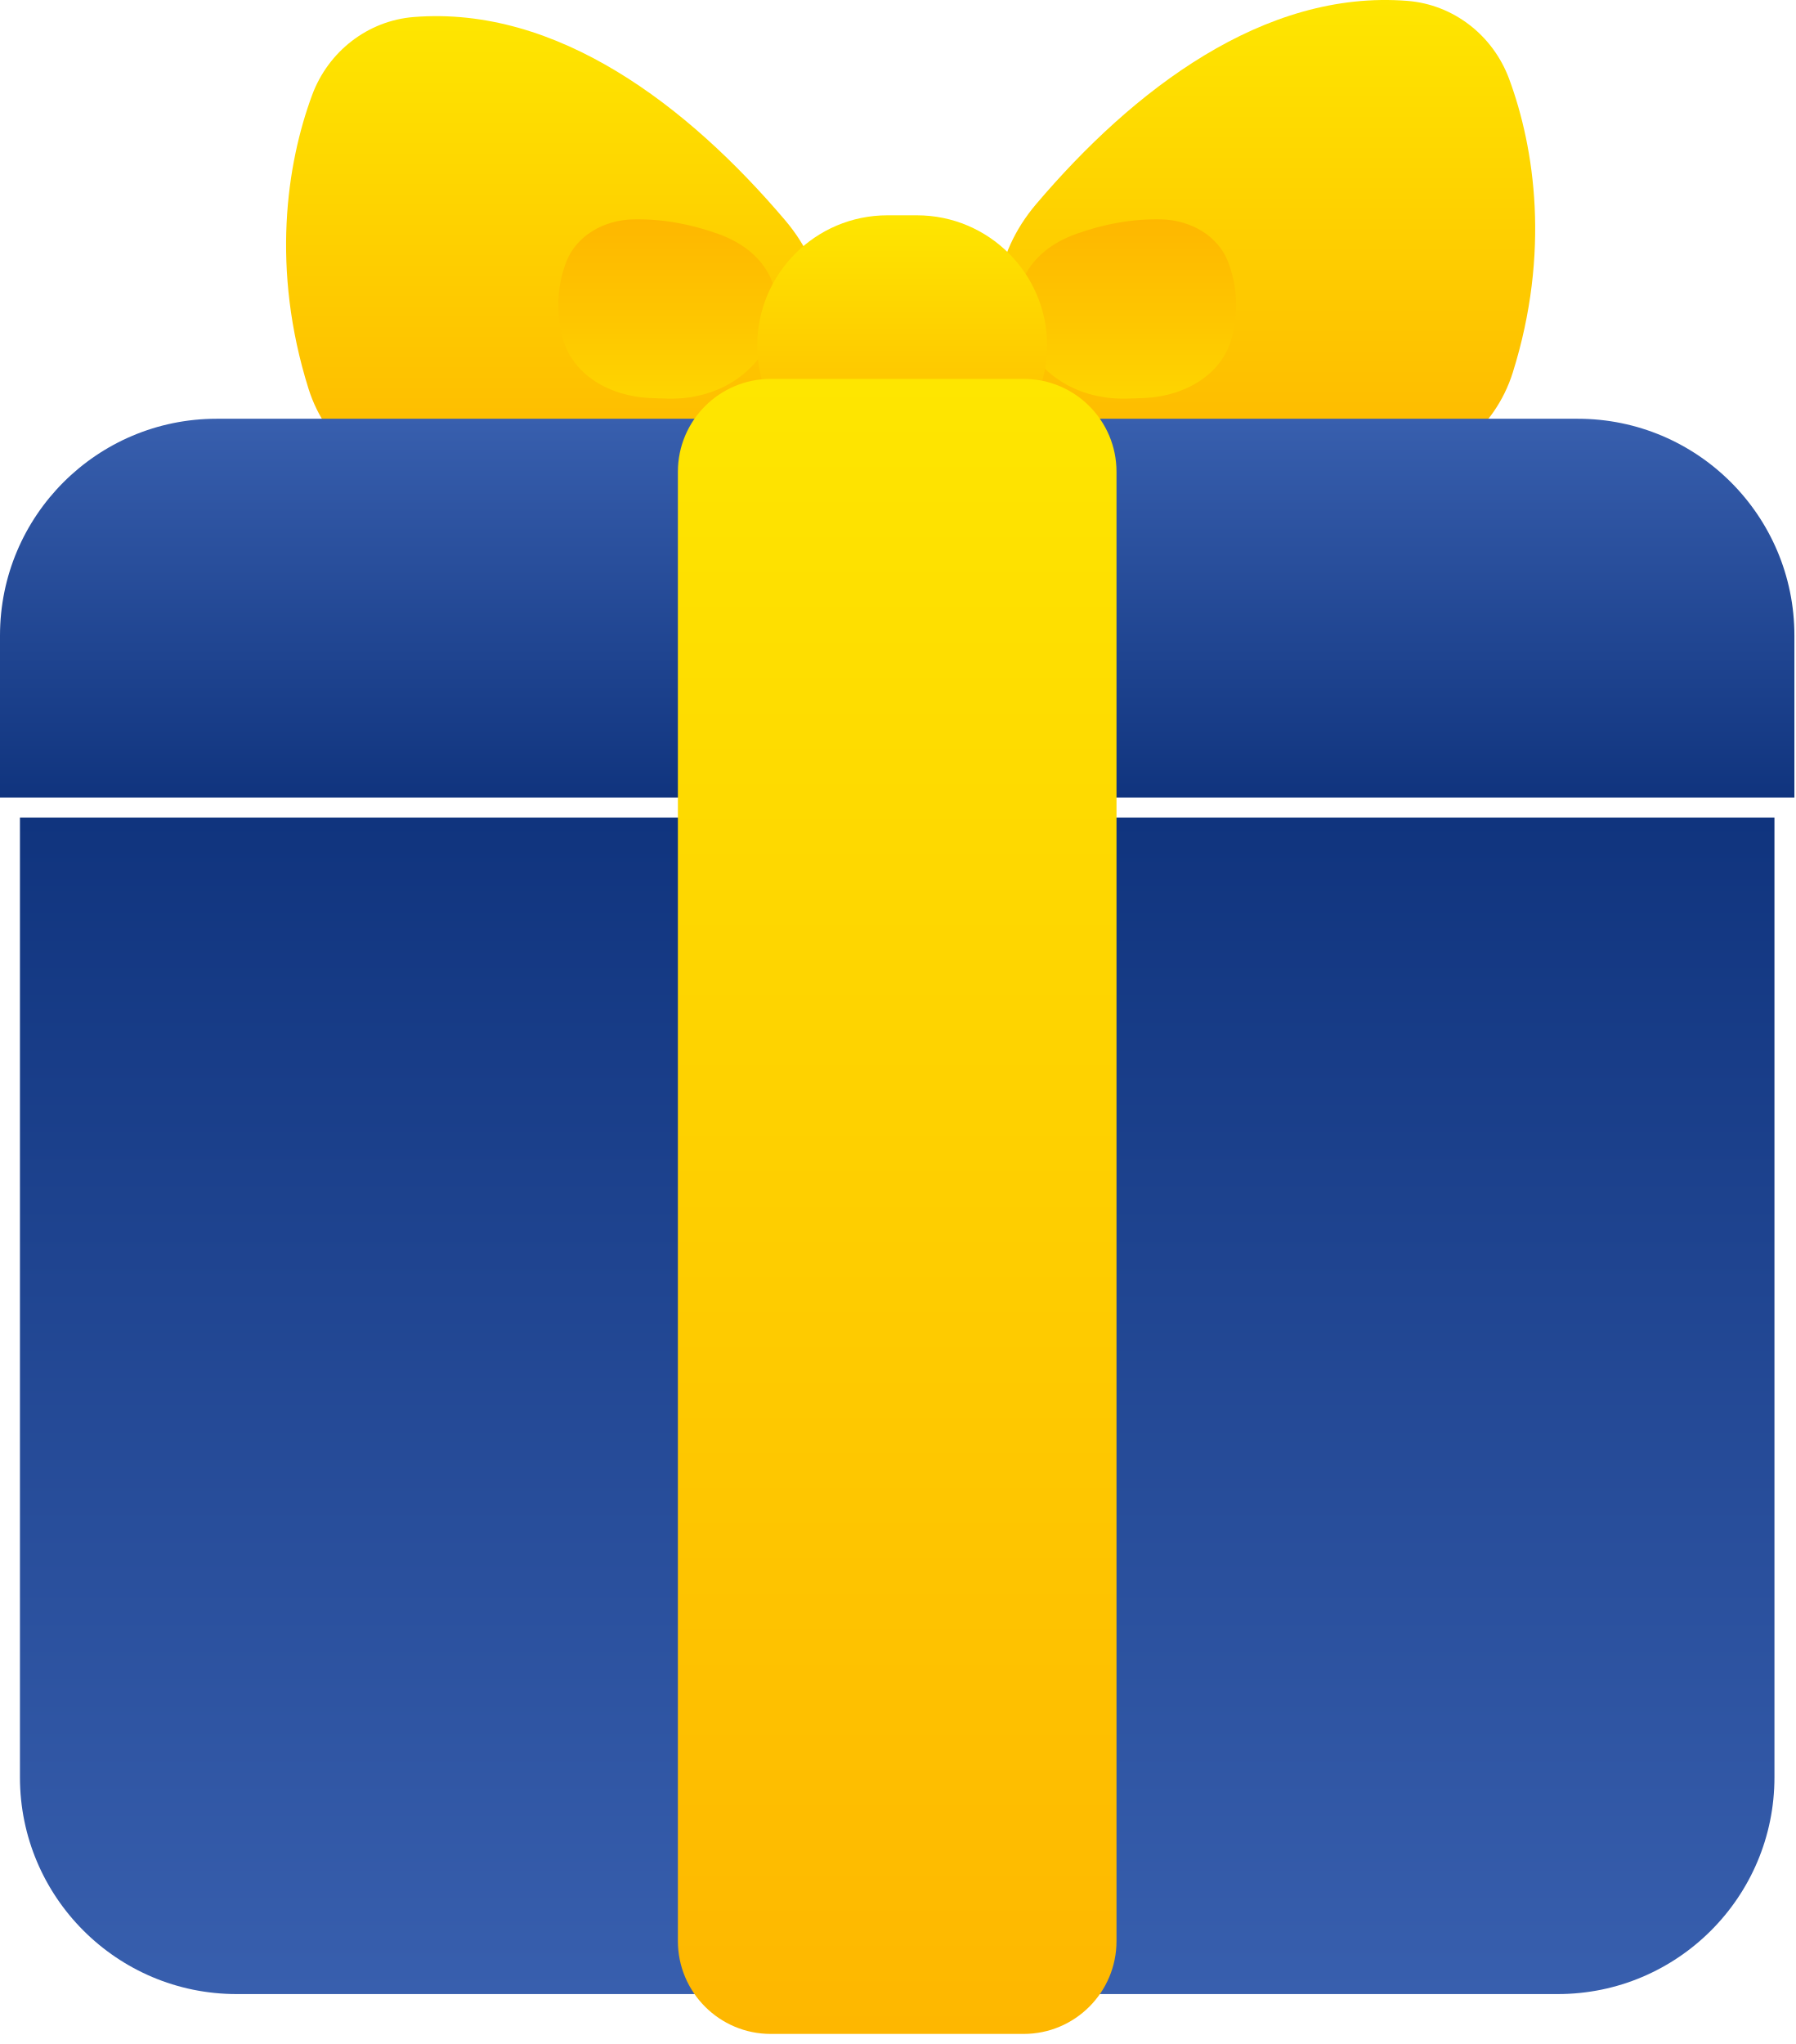
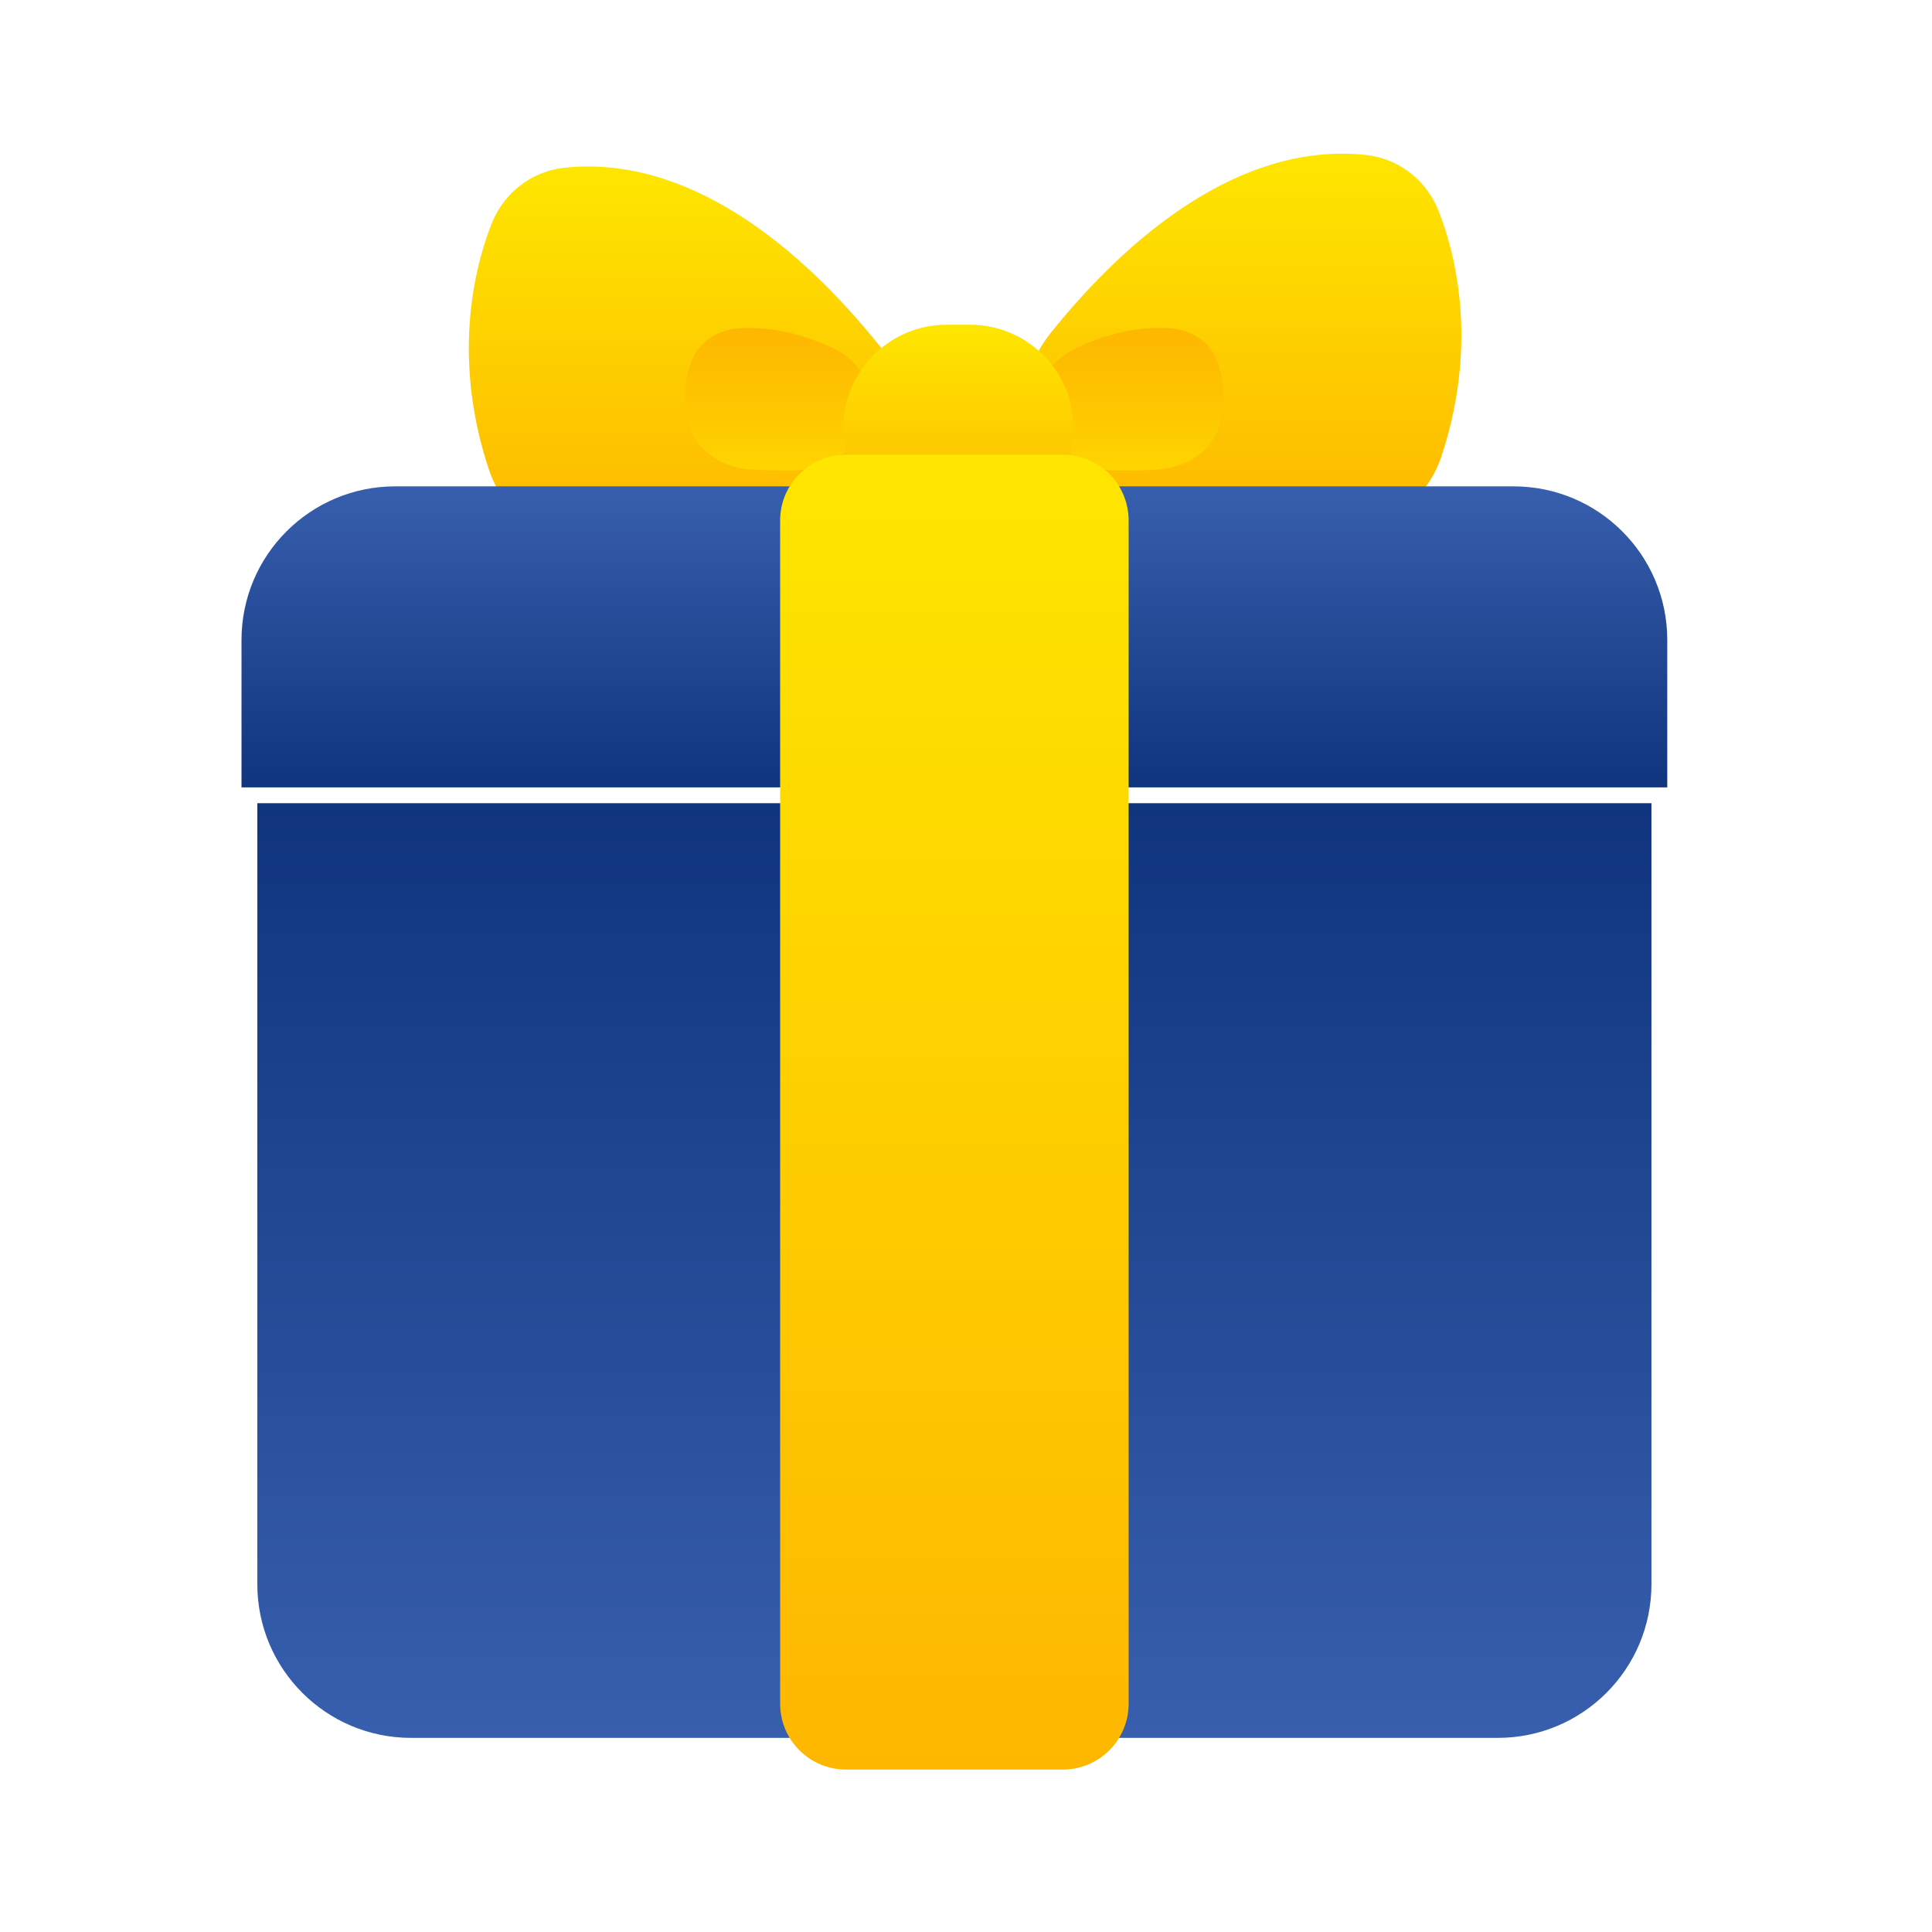
- <svg xmlns="http://www.w3.org/2000/svg" width="58" height="66" viewBox="0 0 58 66" fill="none">
-   <path d="M0.644 26.399H57.305V57.388C57.305 61.254 54.171 64.388 50.305 64.388H7.644C3.778 64.388 0.644 61.254 0.644 57.388V26.399Z" fill="url(#paint0_linear_147_6788)" />
-   <path d="M13.367 0.549C17.992 0.183 22.215 3.411 25.358 7.115C28.133 10.384 26.146 15.124 21.891 15.659C18.745 16.055 16.072 16.03 14.078 15.841C12.162 15.659 10.538 14.384 9.962 12.548C8.75 8.683 9.252 5.306 10.08 3.069C10.6 1.665 11.873 0.667 13.367 0.549Z" fill="url(#paint1_linear_147_6788)" />
-   <path d="M20.442 7.084C21.399 7.062 22.322 7.241 23.189 7.551C26.54 8.749 25.123 12.953 21.566 12.871C21.349 12.866 21.143 12.858 20.947 12.848C19.703 12.786 18.492 12.114 18.17 10.911C17.919 9.973 18.031 9.137 18.278 8.479C18.607 7.603 19.506 7.106 20.442 7.084Z" fill="url(#paint2_linear_147_6788)" />
-   <path d="M45.451 0.028C40.825 -0.338 36.602 2.89 33.459 6.594C30.684 9.864 32.672 14.603 36.927 15.138C40.073 15.534 42.746 15.51 44.739 15.32C46.656 15.138 48.279 13.864 48.855 12.027C50.067 8.162 49.565 4.785 48.737 2.549C48.217 1.144 46.944 0.147 45.451 0.028Z" fill="url(#paint3_linear_147_6788)" />
-   <path d="M-0 25.755H57.949V20.521C57.949 16.655 54.815 13.521 50.949 13.521H7C3.134 13.521 -0 16.655 -0 20.521V25.755Z" fill="url(#paint4_linear_147_6788)" />
-   <path d="M37.507 7.084C36.549 7.062 35.627 7.241 34.76 7.551C31.409 8.749 32.825 12.953 36.383 12.871C36.599 12.866 36.806 12.858 37.002 12.848C38.246 12.786 39.456 12.114 39.779 10.911C40.03 9.973 39.917 9.137 39.67 8.479C39.342 7.603 38.442 7.106 37.507 7.084Z" fill="url(#paint5_linear_147_6788)" />
-   <path d="M24.455 11.159C24.455 8.836 26.338 6.952 28.661 6.952H29.609C31.932 6.952 33.816 8.836 33.816 11.159V11.159C33.816 13.482 31.932 15.366 29.609 15.366H28.661C26.338 15.366 24.455 13.482 24.455 11.159V11.159V11.159Z" fill="url(#paint6_linear_147_6788)" />
-   <path d="M21.892 15.234C21.892 13.577 23.235 12.234 24.892 12.234H33.057C34.714 12.234 36.057 13.577 36.057 15.234V62.675C36.057 64.332 34.714 65.675 33.057 65.675H24.892C23.235 65.675 21.892 64.332 21.892 62.675V15.234Z" fill="url(#paint7_linear_147_6788)" />
+ <svg xmlns="http://www.w3.org/2000/svg" width="88" height="88" viewBox="0 0 88 88" fill="none">
+   <path d="M11.721 36.585H75.221V72.158C75.221 76.024 72.087 79.158 68.221 79.158H18.721C14.855 79.158 11.721 76.024 11.721 72.158V36.585Z" fill="url(#paint0_linear_338_7319)" />
+   <path d="M25.704 7.641C31.311 7.043 36.408 11.201 40.045 15.733C42.73 19.077 40.752 23.793 36.508 24.416C32.36 25.025 28.88 24.982 26.417 24.716C24.503 24.51 22.889 23.235 22.277 21.41C20.726 16.781 21.386 12.746 22.395 10.182C22.944 8.788 24.214 7.8 25.704 7.641Z" fill="url(#paint1_linear_338_7319)" />
+   <path d="M33.736 14.946C35.185 14.879 36.567 15.228 37.822 15.802C41.058 17.282 39.629 21.403 36.071 21.431C35.39 21.436 34.777 21.418 34.24 21.386C32.997 21.311 31.807 20.639 31.429 19.452C31.039 18.231 31.207 17.151 31.548 16.342C31.911 15.479 32.801 14.989 33.736 14.946Z" fill="url(#paint2_linear_338_7319)" />
+   <path d="M62.212 7.057C56.605 6.46 51.508 10.617 47.871 15.149C45.187 18.494 47.165 23.209 51.408 23.832C55.556 24.442 59.036 24.398 61.499 24.133C63.413 23.927 65.027 22.651 65.639 20.826C67.191 16.198 66.531 12.163 65.521 9.598C64.972 8.204 63.702 7.216 62.212 7.057Z" fill="url(#paint3_linear_338_7319)" />
+   <path d="M11 35.863H75.942V29.153C75.942 25.287 72.808 22.153 68.942 22.153H18C14.134 22.153 11 25.287 11 29.153V35.863Z" fill="url(#paint4_linear_338_7319)" />
+   <path d="M53.207 14.946C51.757 14.879 50.376 15.228 49.121 15.802C45.884 17.282 47.313 21.403 50.872 21.431C51.552 21.436 52.165 21.418 52.702 21.386C53.945 21.311 55.135 20.639 55.514 19.452C55.903 18.231 55.735 17.151 55.394 16.342C55.032 15.479 54.142 14.989 53.207 14.946Z" fill="url(#paint5_linear_338_7319)" />
+   <path d="M38.406 19.505C38.406 16.902 40.517 14.791 43.12 14.791H44.182C46.786 14.791 48.897 16.902 48.897 19.505C48.897 22.109 46.786 24.22 44.182 24.22H43.12C40.517 24.22 38.406 22.109 38.406 19.505Z" fill="url(#paint6_linear_338_7319)" />
+   <path d="M35.534 23.71C35.534 22.053 36.877 20.71 38.534 20.71H48.408C50.065 20.71 51.408 22.053 51.408 23.71V77.601C51.408 79.258 50.065 80.601 48.408 80.601H38.534C36.877 80.601 35.534 79.258 35.534 77.601V23.71Z" fill="url(#paint7_linear_338_7319)" />
  <defs>
-     <linearGradient id="paint0_linear_147_6788" x1="28.974" y1="26.399" x2="28.974" y2="64.388" gradientUnits="userSpaceOnUse">
+     <linearGradient id="paint0_linear_338_7319" x1="43.471" y1="36.585" x2="43.471" y2="79.158" gradientUnits="userSpaceOnUse">
      <stop stop-color="#10347E" />
      <stop offset="1" stop-color="#385FAE" />
    </linearGradient>
-     <linearGradient id="paint1_linear_147_6788" x1="19.541" y1="0.521" x2="19.541" y2="15.973" gradientUnits="userSpaceOnUse">
+     <linearGradient id="paint1_linear_338_7319" x1="32.9" y1="7.583" x2="32.9" y2="24.901" gradientUnits="userSpaceOnUse">
      <stop stop-color="#FEE600" />
      <stop offset="1" stop-color="#FEB700" />
    </linearGradient>
-     <linearGradient id="paint2_linear_147_6788" x1="23.501" y1="7.083" x2="23.501" y2="12.877" gradientUnits="userSpaceOnUse">
+     <linearGradient id="paint2_linear_338_7319" x1="37.338" y1="14.938" x2="37.338" y2="21.432" gradientUnits="userSpaceOnUse">
      <stop stop-color="#FEB700" />
      <stop offset="0.597" stop-color="#FEC700" />
      <stop offset="1" stop-color="#FED500" />
    </linearGradient>
-     <linearGradient id="paint3_linear_147_6788" x1="39.276" y1="0" x2="39.276" y2="15.453" gradientUnits="userSpaceOnUse">
+     <linearGradient id="paint3_linear_338_7319" x1="55.016" y1="7" x2="55.016" y2="24.318" gradientUnits="userSpaceOnUse">
      <stop stop-color="#FEE600" />
      <stop offset="1" stop-color="#FEB700" />
    </linearGradient>
-     <linearGradient id="paint4_linear_147_6788" x1="28.974" y1="25.755" x2="28.974" y2="13.521" gradientUnits="userSpaceOnUse">
+     <linearGradient id="paint4_linear_338_7319" x1="43.471" y1="35.863" x2="43.471" y2="22.153" gradientUnits="userSpaceOnUse">
      <stop stop-color="#10347E" />
      <stop offset="1" stop-color="#385FAE" />
    </linearGradient>
-     <linearGradient id="paint5_linear_147_6788" x1="34.447" y1="7.083" x2="34.447" y2="12.877" gradientUnits="userSpaceOnUse">
+     <linearGradient id="paint5_linear_338_7319" x1="49.605" y1="14.938" x2="49.605" y2="21.432" gradientUnits="userSpaceOnUse">
      <stop stop-color="#FEB700" />
      <stop offset="0.597" stop-color="#FEC700" />
      <stop offset="1" stop-color="#FED500" />
    </linearGradient>
-     <linearGradient id="paint6_linear_147_6788" x1="29.135" y1="6.952" x2="29.135" y2="15.366" gradientUnits="userSpaceOnUse">
+     <linearGradient id="paint6_linear_338_7319" x1="43.651" y1="14.791" x2="43.651" y2="24.22" gradientUnits="userSpaceOnUse">
      <stop stop-color="#FEE600" />
      <stop offset="1" stop-color="#FEB700" />
    </linearGradient>
-     <linearGradient id="paint7_linear_147_6788" x1="28.974" y1="12.234" x2="28.974" y2="65.675" gradientUnits="userSpaceOnUse">
+     <linearGradient id="paint7_linear_338_7319" x1="43.471" y1="20.71" x2="43.471" y2="80.601" gradientUnits="userSpaceOnUse">
      <stop stop-color="#FEE600" />
      <stop offset="1" stop-color="#FEB700" />
    </linearGradient>
  </defs>
</svg>
